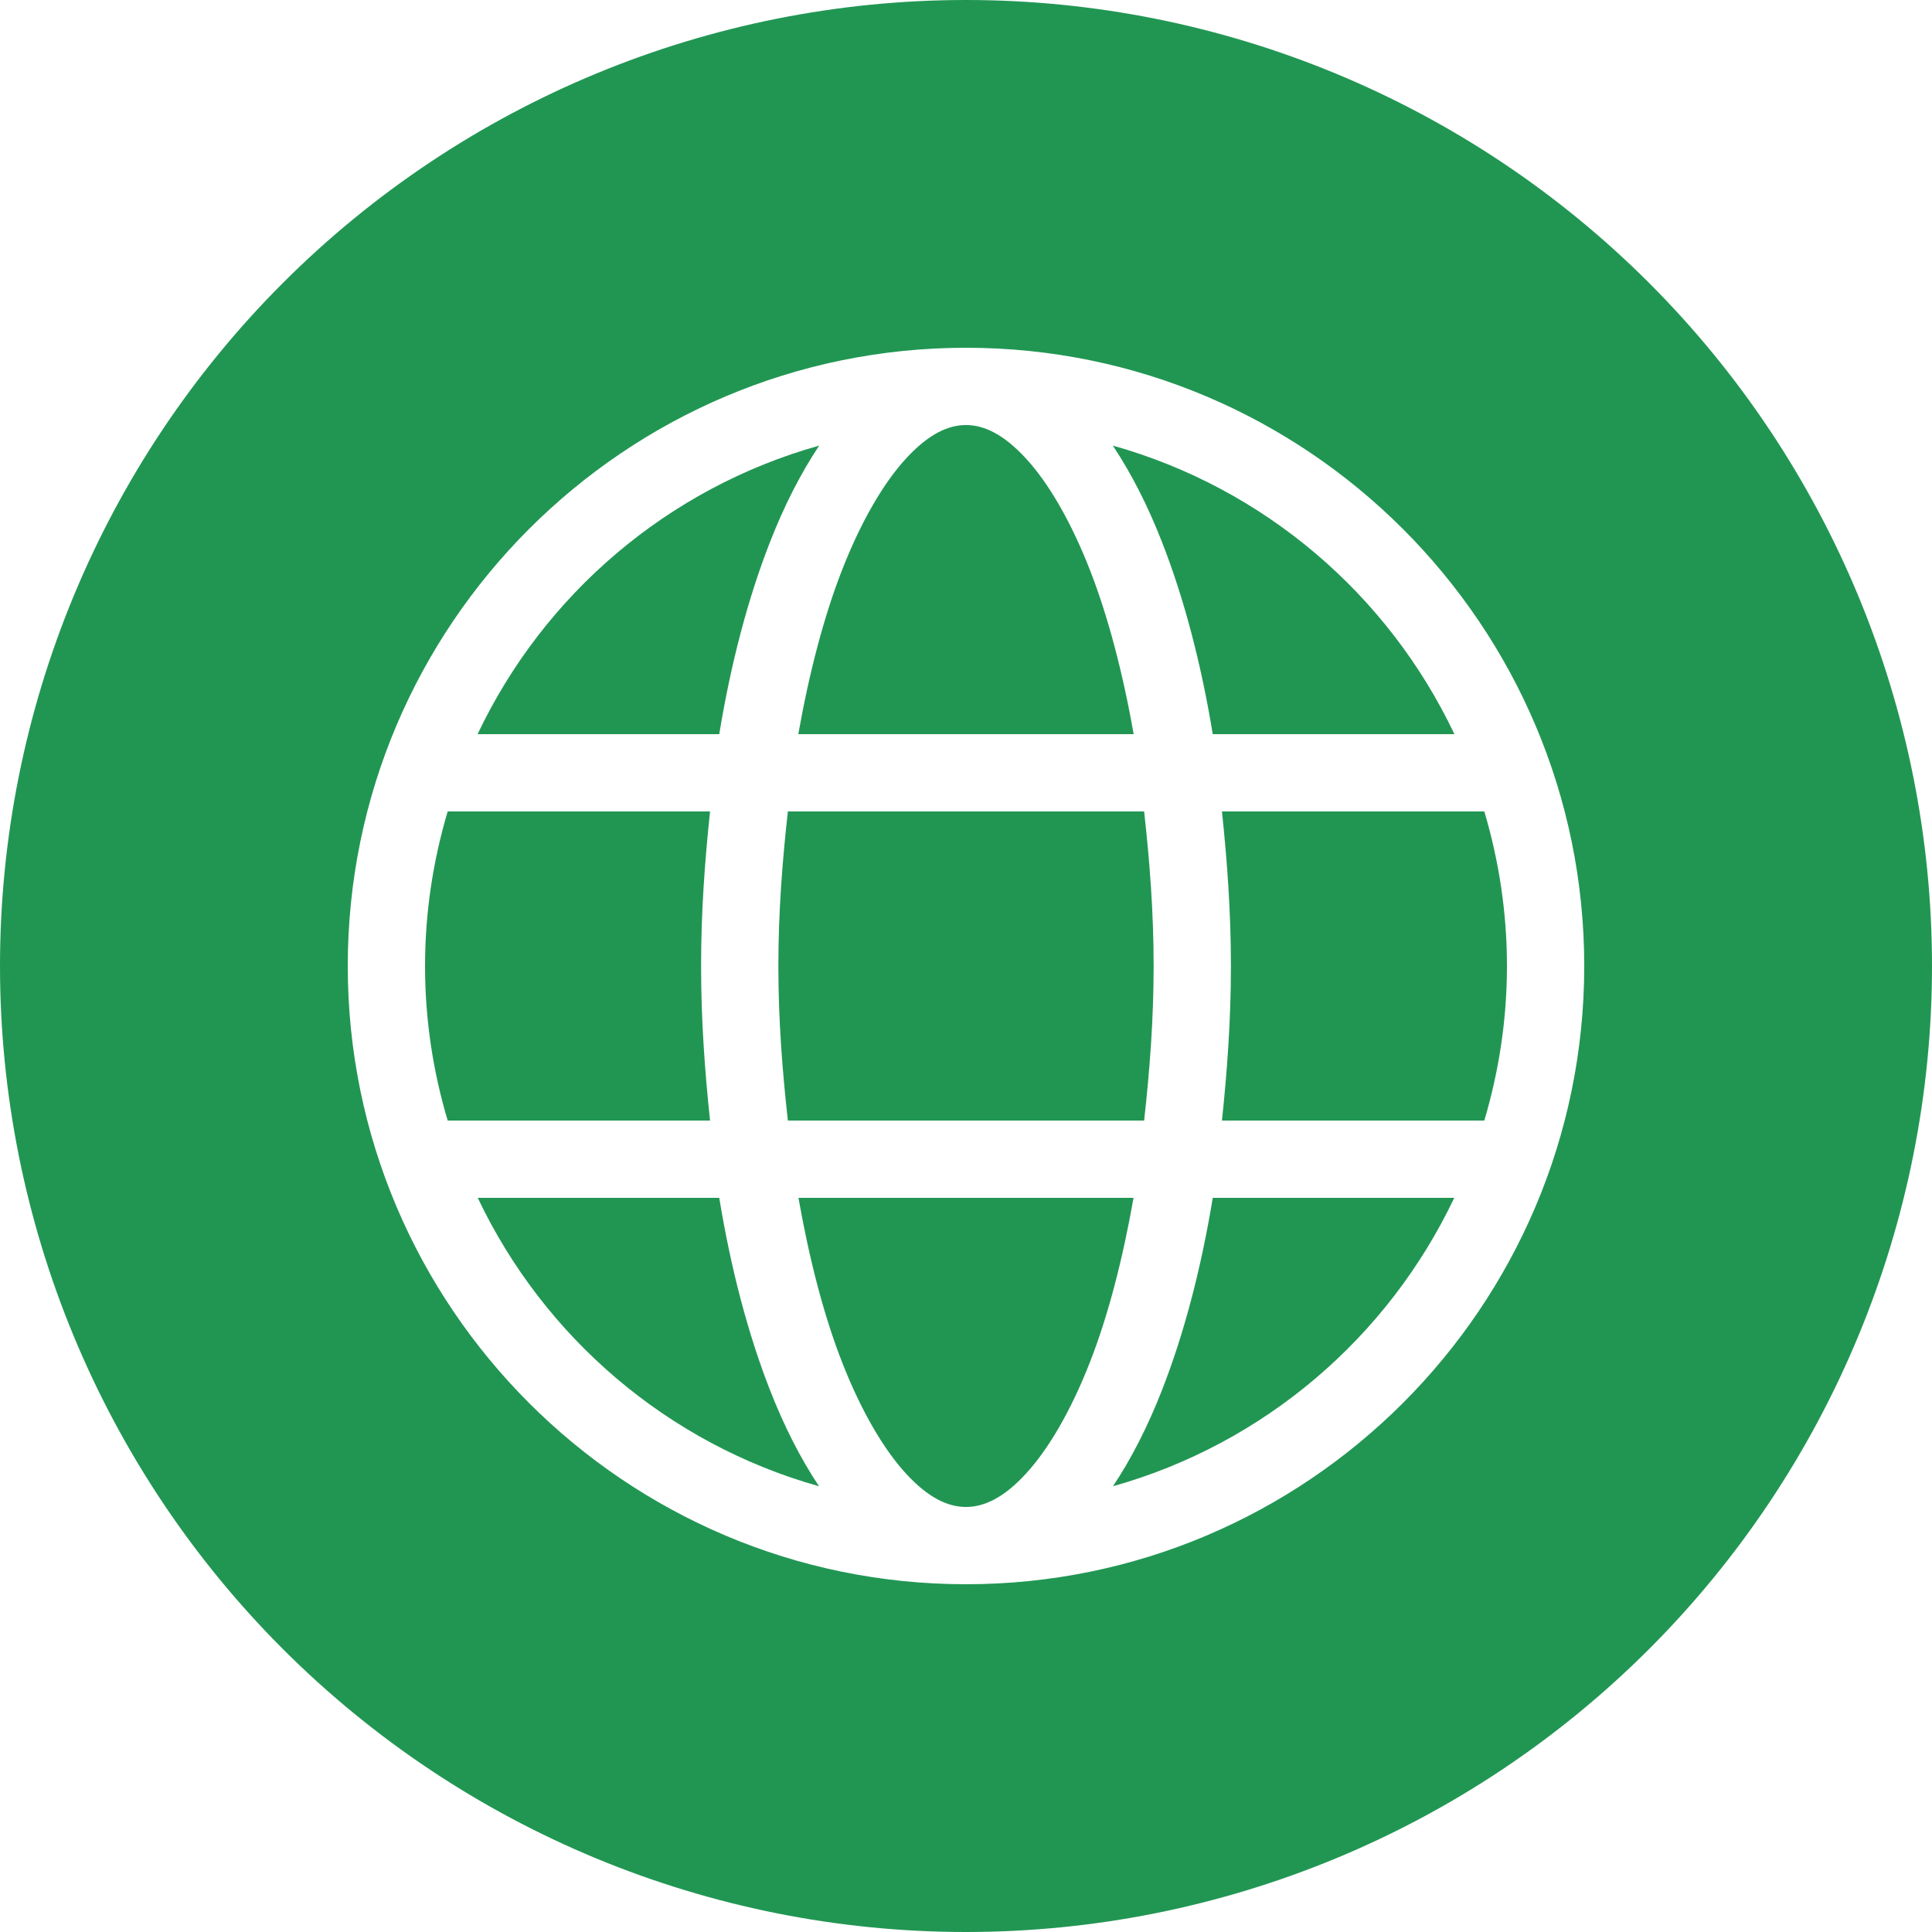
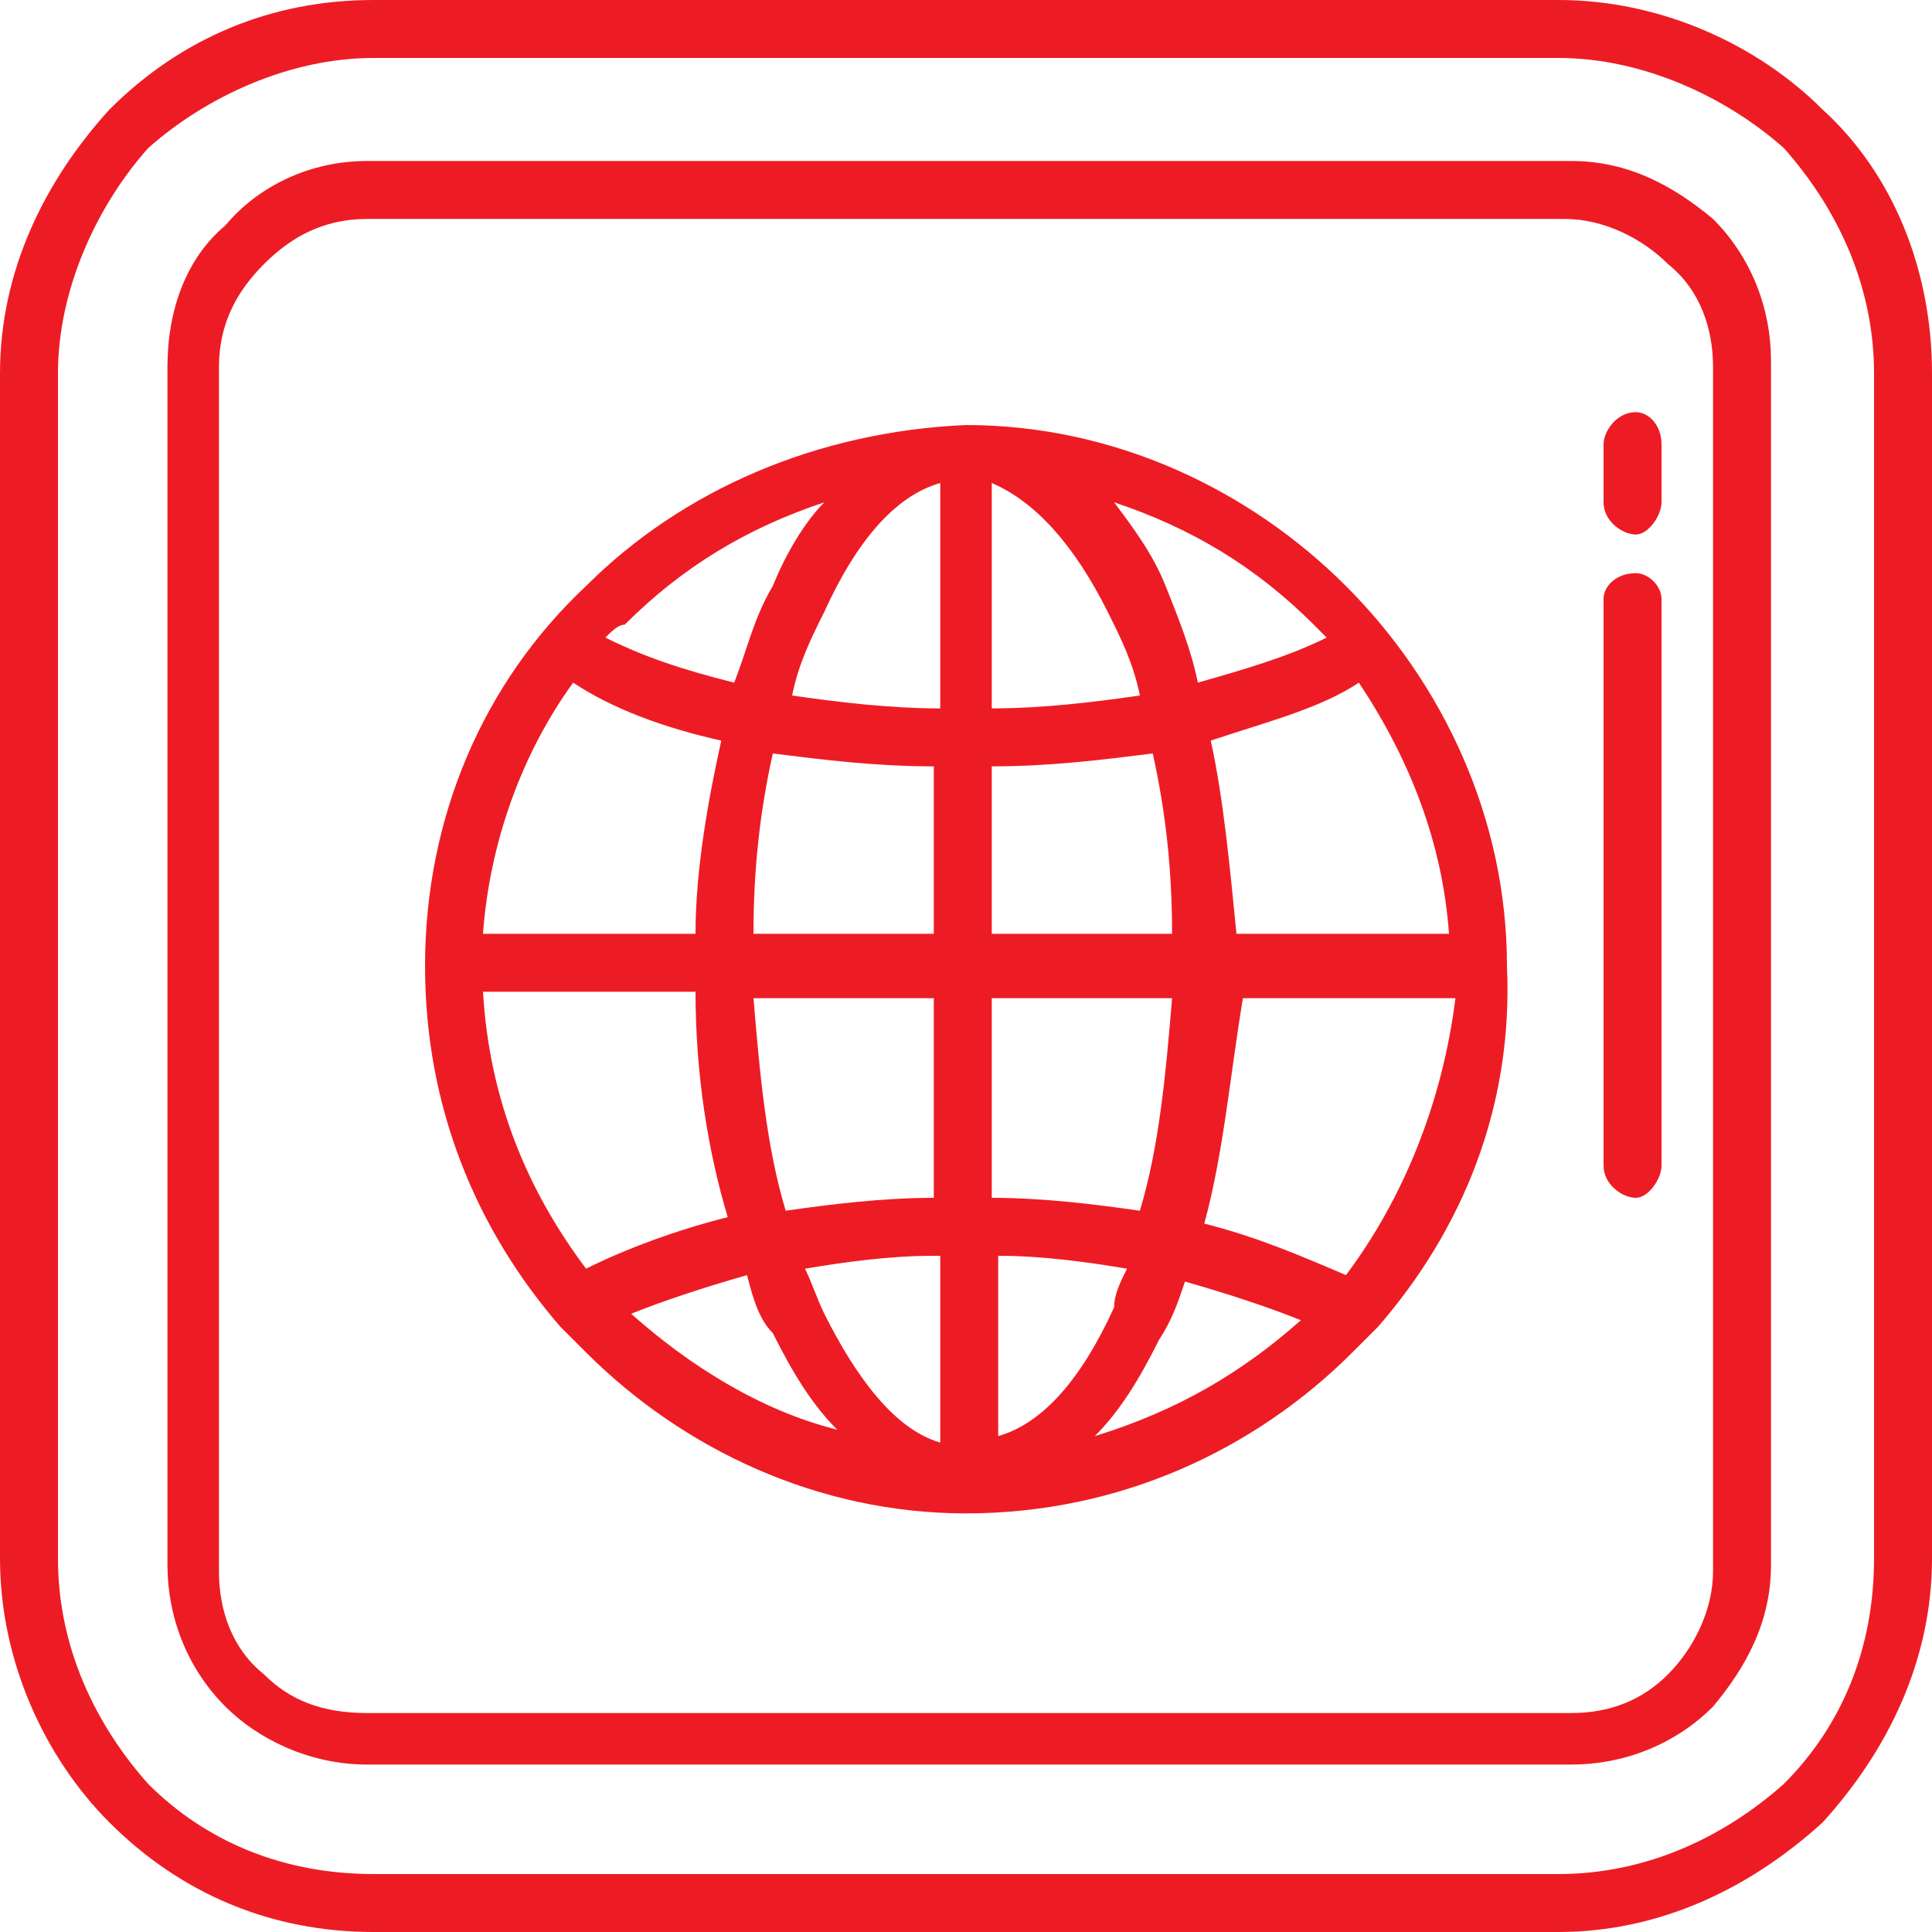
- <svg xmlns="http://www.w3.org/2000/svg" xmlns:xlink="http://www.w3.org/1999/xlink" width="25" height="25" viewBox="0 0 25 25" version="1.1">
-   <g id="Canvas" transform="translate(-4909 -2705)">
-     <g id="noun_376853_cc">
-       <g id="Group">
-         <g id="Vector">
-           <use xlink:href="#path0_fill" transform="translate(4909 2705)" fill="#219653" />
-         </g>
-       </g>
-     </g>
-   </g>
-   <defs>
-     <path id="path0_fill" fill-rule="evenodd" d="M 12.5 8.88178e-16C 9.185 1.77636e-15 6.005 1.317 3.661 3.661C 1.317 6.005 2.66454e-15 9.185 0 12.5C 3.55271e-15 15.815 1.317 18.995 3.661 21.339C 6.005 23.683 9.185 25 12.5 25C 15.815 25 18.995 23.683 21.339 21.339C 23.683 18.995 25 15.815 25 12.5C 25 9.185 23.683 6.005 21.339 3.661C 18.995 1.317 15.815 1.44329e-15 12.5 0L 12.5 8.88178e-16ZM 12.5 4.5C 16.912 4.5 20.5 8.088 20.5 12.5C 20.5 16.912 16.912 20.5 12.5 20.5C 8.088 20.5 4.5 16.912 4.5 12.5C 4.5 8.088 8.088 4.5 12.5 4.5ZM 12.5 5.5C 12.269 5.5 12.015 5.617 11.727 5.93C 11.438 6.242 11.144 6.741 10.895 7.379C 10.662 7.976 10.472 8.7 10.33 9.5L 14.67 9.5C 14.528 8.7 14.338 7.976 14.105 7.379C 13.856 6.741 13.562 6.242 13.273 5.93C 12.985 5.617 12.731 5.5 12.5 5.5ZM 10.6 5.766C 8.641 6.316 7.037 7.693 6.18 9.5L 9.307 9.5C 9.459 8.574 9.682 7.734 9.963 7.016C 10.148 6.542 10.361 6.126 10.6 5.766ZM 14.4 5.766C 14.639 6.126 14.852 6.542 15.037 7.016C 15.318 7.734 15.541 8.574 15.693 9.5L 18.82 9.5C 17.963 7.693 16.359 6.316 14.4 5.766ZM 5.793 10.5C 5.605 11.134 5.5 11.804 5.5 12.5C 5.5 13.196 5.604 13.866 5.793 14.5L 9.188 14.5C 9.12 13.857 9.072 13.196 9.072 12.5C 9.072 11.804 9.12 11.143 9.188 10.5L 5.793 10.5ZM 10.195 10.5C 10.124 11.138 10.072 11.801 10.072 12.5C 10.072 13.2 10.124 13.861 10.195 14.5L 14.805 14.5C 14.876 13.861 14.928 13.2 14.928 12.5C 14.928 11.801 14.876 11.138 14.805 10.5L 10.195 10.5ZM 15.812 10.5C 15.88 11.143 15.928 11.804 15.928 12.5C 15.928 13.196 15.88 13.857 15.812 14.5L 19.207 14.5C 19.395 13.866 19.5 13.196 19.5 12.5C 19.5 11.804 19.395 11.134 19.207 10.5L 15.812 10.5ZM 6.182 15.5C 7.039 17.305 8.641 18.682 10.598 19.232C 10.359 18.873 10.148 18.459 9.963 17.986C 9.682 17.268 9.459 16.426 9.307 15.5L 6.182 15.5ZM 10.332 15.5C 10.473 16.3 10.662 17.027 10.895 17.623C 11.144 18.262 11.438 18.759 11.727 19.072C 12.015 19.385 12.269 19.5 12.5 19.5C 12.731 19.5 12.985 19.385 13.273 19.072C 13.562 18.759 13.856 18.262 14.105 17.623C 14.338 17.027 14.527 16.3 14.668 15.5L 10.332 15.5ZM 15.693 15.5C 15.541 16.426 15.318 17.268 15.037 17.986C 14.852 18.459 14.641 18.873 14.402 19.232C 16.359 18.682 17.961 17.305 18.818 15.5L 15.693 15.5Z" />
-   </defs>
+ <svg xmlns="http://www.w3.org/2000/svg" version="1.1" id="Layer_1" x="0px" y="0px" viewBox="0 0 30 30" style="enable-background:new 0 0 30 30;" xml:space="preserve">
+   <path style="fill:#ED1C24;" d="M5.8,0h18.4c1.6,0,3.1,0.7,4.1,1.7l0,0c1.1,1,1.7,2.5,1.7,4.1v18.4c0,1.6-0.7,3-1.7,4.1l0,0  c-1.1,1-2.5,1.7-4.1,1.7H5.8c-1.6,0-3-0.6-4.1-1.7l0,0c-1-1-1.7-2.5-1.7-4.1V5.8c0-1.6,0.7-3,1.7-4.1v0C2.8,0.6,4.2,0,5.8,0L5.8,0z   M21.4,20.6C21.3,20.6,21.3,20.6,21.4,20.6c-0.2,0.2-0.3,0.3-0.4,0.4c-1.5,1.5-3.6,2.5-6,2.5h0l0,0h0h0c-2.3,0-4.4-1-5.9-2.5l0,0  c-0.1-0.1-0.2-0.2-0.3-0.3c0,0,0,0-0.1-0.1c-1.3-1.5-2.1-3.4-2.1-5.6v0l0,0v0v0c0-2.3,0.9-4.4,2.5-5.9l0,0c1.5-1.5,3.6-2.4,5.9-2.5  h0h0h0l0,0h0h0c2.3,0,4.4,1,5.9,2.5c1.5,1.5,2.5,3.6,2.5,5.9v0v0l0,0v0C23.5,17.2,22.7,19.1,21.4,20.6L21.4,20.6z M20.2,20.5  c-0.5-0.2-1.1-0.4-1.8-0.6c-0.1,0.3-0.2,0.6-0.4,0.9c-0.3,0.6-0.6,1.1-1,1.5C18.3,21.9,19.3,21.3,20.2,20.5L20.2,20.5z M17.5,19.7  c-0.6-0.1-1.3-0.2-2-0.2v2.8c0.7-0.2,1.3-0.9,1.8-2C17.3,20.1,17.4,19.9,17.5,19.7L17.5,19.7z M14.5,19.5c-0.7,0-1.4,0.1-2,0.2  c0.1,0.2,0.2,0.5,0.3,0.7c0.5,1,1.1,1.8,1.8,2V19.5z M11.6,19.8c-0.7,0.2-1.3,0.4-1.8,0.6c0.9,0.8,2,1.5,3.2,1.8  c-0.4-0.4-0.7-0.9-1-1.5C11.8,20.5,11.7,20.2,11.6,19.8L11.6,19.8z M9.1,19.7c0.6-0.3,1.4-0.6,2.2-0.8c-0.3-1-0.5-2.2-0.5-3.5H7.5  C7.6,17.1,8.2,18.5,9.1,19.7L9.1,19.7z M12.2,18.8c0.7-0.1,1.5-0.2,2.3-0.2v-3.1h-2.8C11.8,16.7,11.9,17.8,12.2,18.8L12.2,18.8z   M15.4,18.6c0.8,0,1.6,0.1,2.3,0.2c0.3-1,0.4-2.1,0.5-3.3h-2.8V18.6z M18.7,19c0.8,0.2,1.5,0.5,2.2,0.8c0.9-1.2,1.5-2.7,1.7-4.3  h-3.3C19.1,16.7,19,17.9,18.7,19L18.7,19z M21.1,10.6c-0.6,0.4-1.4,0.6-2.3,0.9c0.2,0.9,0.3,2,0.4,3h3.3  C22.4,13.1,21.9,11.8,21.1,10.6L21.1,10.6z M17.9,11.7c-0.8,0.1-1.6,0.2-2.5,0.2v2.6h2.8C18.2,13.5,18.1,12.6,17.9,11.7L17.9,11.7z   M14.5,11.9c-0.9,0-1.7-0.1-2.5-0.2c-0.2,0.9-0.3,1.8-0.3,2.8h2.8V11.9z M11.2,11.5c-0.9-0.2-1.7-0.5-2.3-0.9  c-0.8,1.1-1.3,2.5-1.4,3.9h3.3C10.8,13.5,11,12.4,11.2,11.5L11.2,11.5z M9.4,9.9c0.6,0.3,1.2,0.5,2,0.7c0.2-0.5,0.3-1,0.6-1.5  c0.2-0.5,0.5-1,0.8-1.3c-1.2,0.4-2.2,1-3.1,1.9l0,0C9.6,9.7,9.5,9.8,9.4,9.9L9.4,9.9z M12.3,10.8c0.7,0.1,1.5,0.2,2.3,0.2V7.5  c-0.7,0.2-1.3,0.9-1.8,2C12.6,9.9,12.4,10.3,12.3,10.8L12.3,10.8z M15.4,11c0.8,0,1.6-0.1,2.3-0.2c-0.1-0.5-0.3-0.9-0.5-1.3  c-0.5-1-1.1-1.7-1.8-2V11z M18.6,10.6c0.7-0.2,1.4-0.4,2-0.7c-0.1-0.1-0.2-0.2-0.2-0.2c-0.9-0.9-1.9-1.5-3.1-1.9  c0.3,0.4,0.6,0.8,0.8,1.3C18.3,9.6,18.5,10.1,18.6,10.6L18.6,10.6z M24.9,6.9c0-0.2,0.2-0.5,0.5-0.5c0.2,0,0.4,0.2,0.4,0.5v0.9  c0,0.2-0.2,0.5-0.4,0.5c-0.2,0-0.5-0.2-0.5-0.5V6.9z M24.9,9.3c0-0.2,0.2-0.4,0.5-0.4c0.2,0,0.4,0.2,0.4,0.4v8.8  c0,0.2-0.2,0.5-0.4,0.5c-0.2,0-0.5-0.2-0.5-0.5V9.3z M5.7,2.5h18.7c0.9,0,1.6,0.4,2.2,0.9c0.6,0.6,0.9,1.4,0.9,2.2v18.7  c0,0.9-0.4,1.6-0.9,2.2l0,0c-0.6,0.6-1.4,0.9-2.2,0.9H5.7c-0.9,0-1.7-0.4-2.2-0.9c-0.6-0.6-0.9-1.4-0.9-2.2V5.7  c0-0.9,0.3-1.7,0.9-2.2C4,2.9,4.8,2.5,5.7,2.5L5.7,2.5z M24.3,3.4H5.7C5,3.4,4.5,3.7,4.1,4.1C3.7,4.5,3.4,5,3.4,5.7v18.7  c0,0.6,0.2,1.2,0.7,1.6c0.4,0.4,0.9,0.6,1.6,0.6h18.7c0.6,0,1.1-0.2,1.5-0.6l0,0c0.4-0.4,0.7-1,0.7-1.6V5.7c0-0.6-0.2-1.2-0.7-1.6  C25.5,3.7,24.9,3.4,24.3,3.4L24.3,3.4z M24.2,0.9H5.8c-1.3,0-2.6,0.6-3.5,1.4C1.5,3.2,0.9,4.5,0.9,5.8v18.4c0,1.4,0.6,2.6,1.4,3.5  c0.9,0.9,2.1,1.4,3.5,1.4h18.4c1.4,0,2.6-0.6,3.5-1.4c0.9-0.9,1.4-2.1,1.4-3.5V5.8c0-1.4-0.6-2.6-1.4-3.5  C26.8,1.5,25.5,0.9,24.2,0.9L24.2,0.9z" />
</svg>
